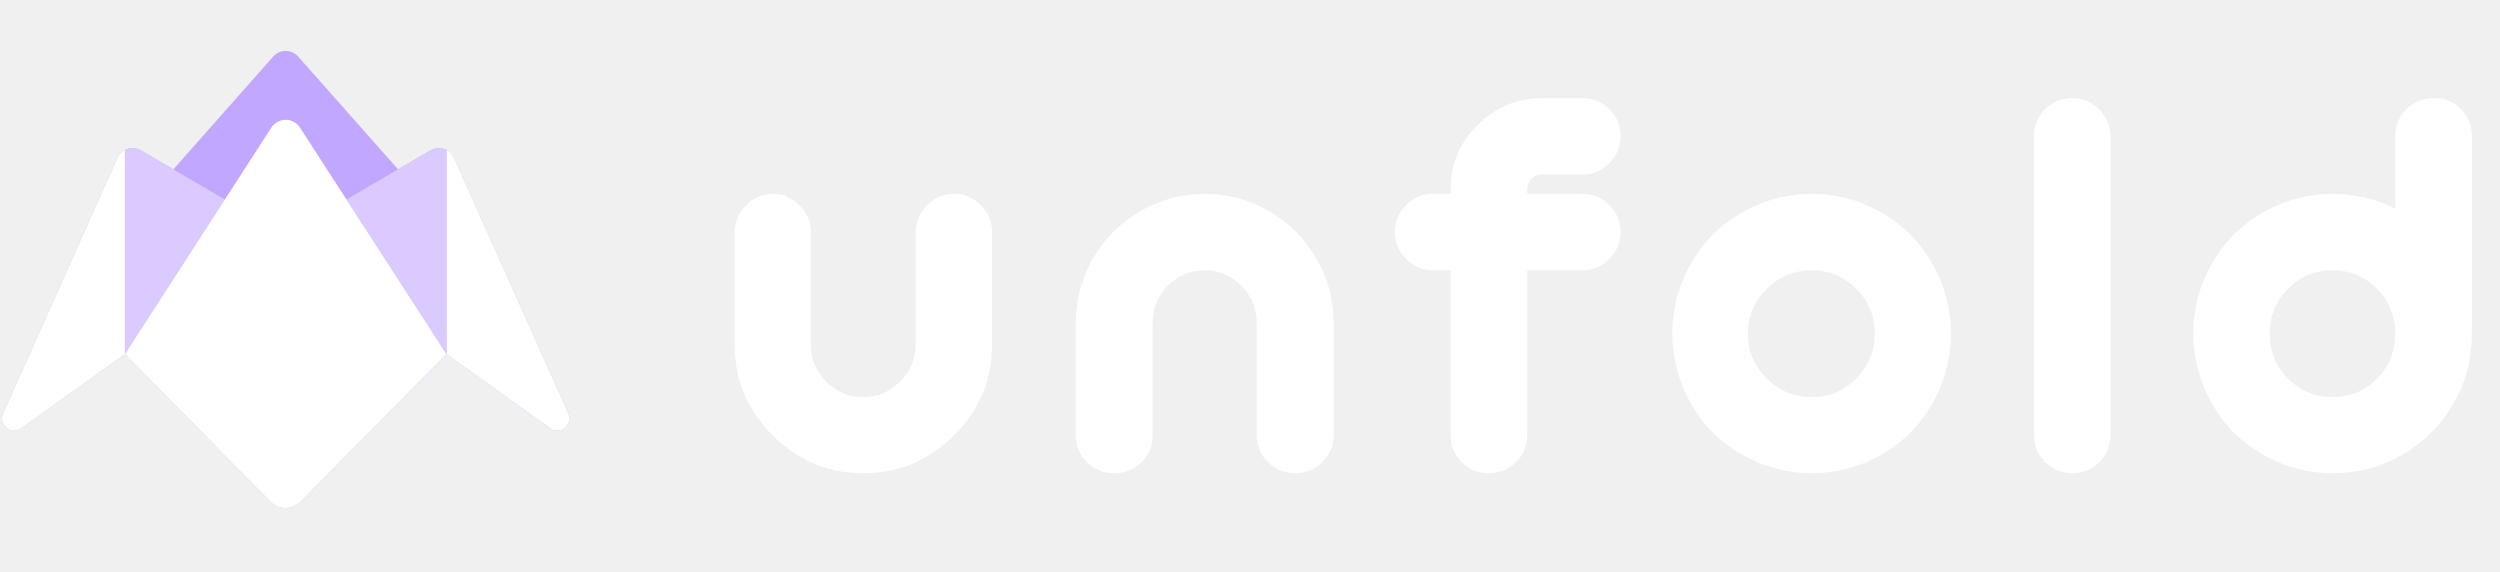
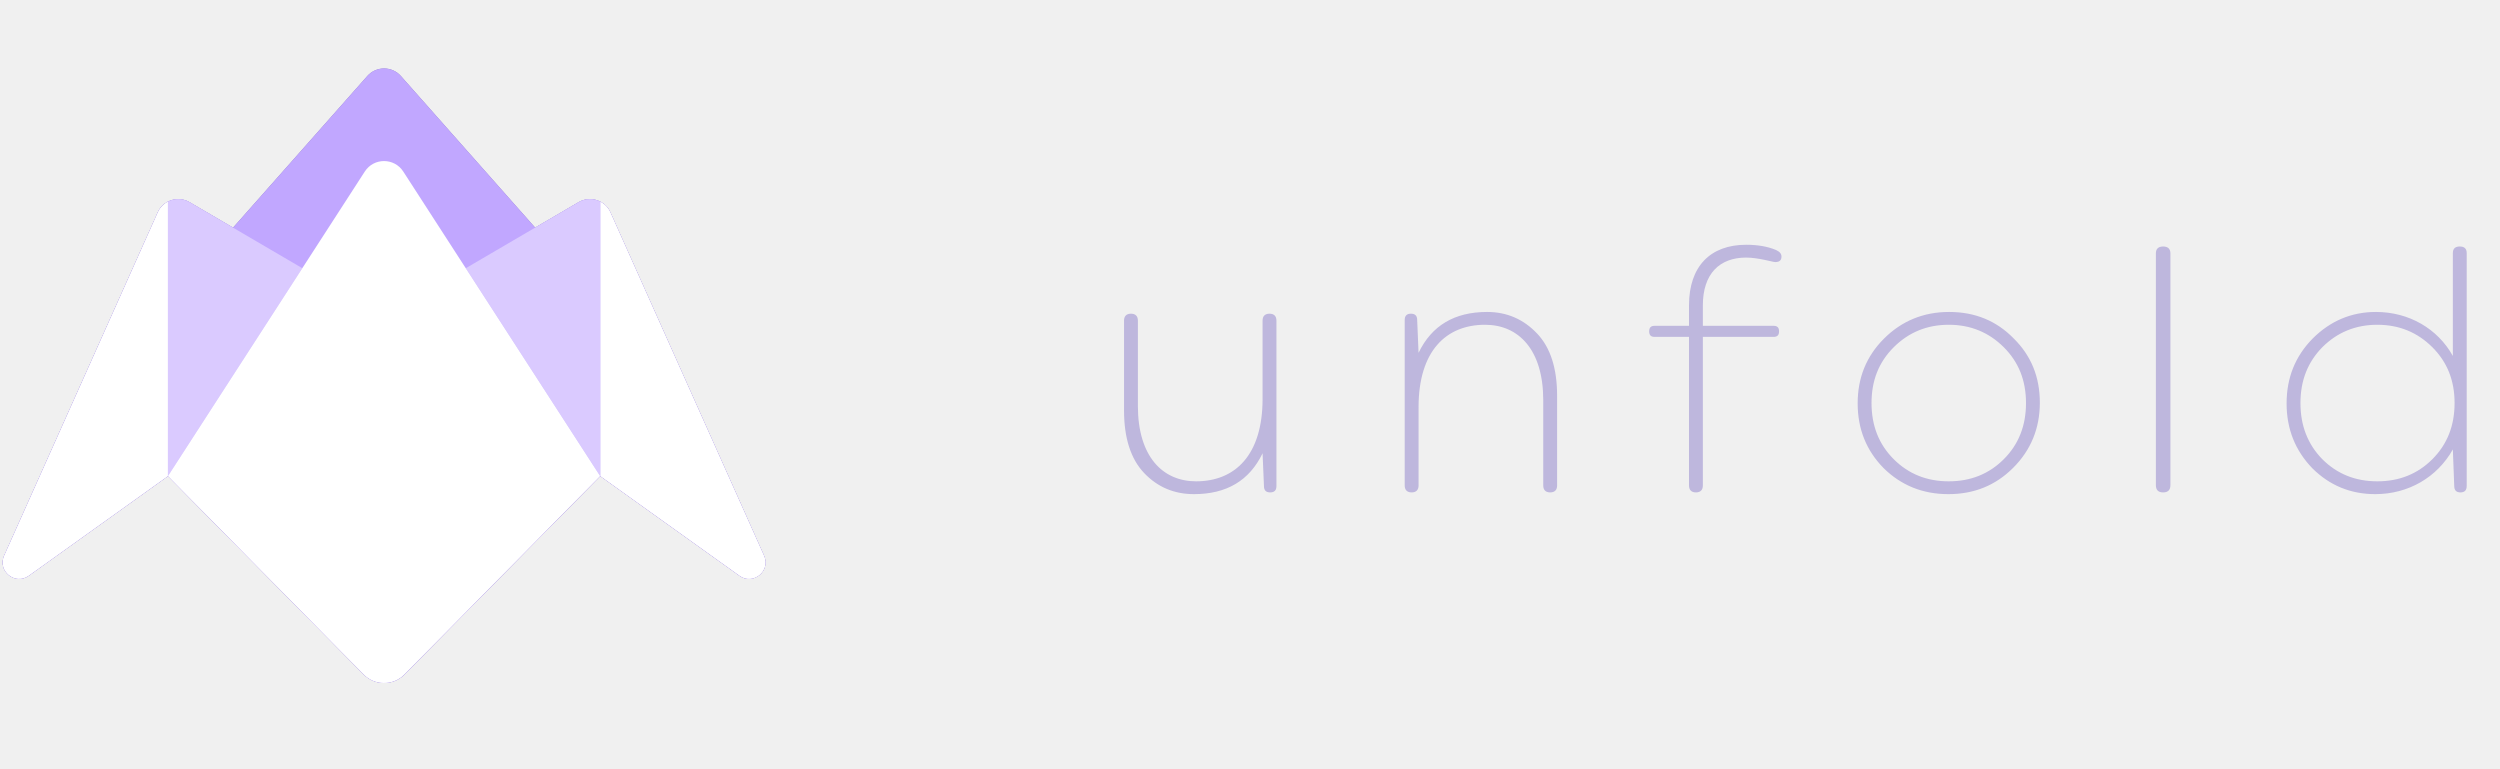
- <svg xmlns="http://www.w3.org/2000/svg" width="280" height="64" viewBox="0 0 280 64" fill="none">
-   <path d="M61.619 47.974C61.619 47.974 61.611 47.968 61.607 47.966L50.006 39.664L33.695 56.192L33.679 56.208C33.679 56.208 33.672 56.214 33.669 56.218L33.662 56.224C33.662 56.224 33.658 56.227 33.657 56.23C32.722 57.138 31.226 57.126 30.305 56.193L29.933 55.816L13.994 39.666L2.393 47.966C2.393 47.966 2.385 47.972 2.381 47.974C1.247 48.77 -0.221 47.564 0.347 46.294L13.144 17.695C13.326 17.29 13.631 16.984 13.994 16.799C14.537 16.518 15.209 16.509 15.784 16.843C15.787 16.844 15.788 16.845 15.79 16.847L19.415 18.967L30.602 6.332C31.344 5.494 32.653 5.494 33.396 6.332L44.584 18.965L48.208 16.845L48.212 16.843C48.786 16.508 49.46 16.517 50.003 16.796C50.361 16.98 50.663 17.28 50.845 17.678C50.845 17.678 50.846 17.679 50.846 17.681C50.848 17.685 50.85 17.689 50.852 17.692C50.852 17.692 50.852 17.694 50.852 17.695L63.649 46.294C64.217 47.564 62.749 48.771 61.615 47.974H61.619Z" fill="#C1A7FF" />
-   <path d="M13.994 16.797V39.662L2.393 47.965C2.393 47.965 2.385 47.971 2.381 47.973C1.247 48.769 -0.221 47.563 0.347 46.293L13.144 17.694C13.326 17.29 13.631 16.983 13.994 16.798V16.797Z" fill="white" />
-   <path d="M61.62 47.973C61.62 47.973 61.612 47.968 61.609 47.965L50.007 39.663V16.797C50.365 16.981 50.667 17.28 50.849 17.679C50.849 17.679 50.85 17.68 50.85 17.681C50.852 17.685 50.854 17.689 50.855 17.693C50.855 17.693 50.855 17.694 50.855 17.695L63.653 46.294C64.221 47.564 62.753 48.772 61.619 47.974L61.62 47.973Z" fill="white" />
-   <path d="M25.186 22.343L13.99 39.661V16.797C14.534 16.517 15.205 16.508 15.78 16.841C15.783 16.842 15.784 16.844 15.787 16.845L19.411 18.964L25.186 22.343Z" fill="#DACAFF" />
-   <path d="M50.004 16.797V39.663L38.807 22.343L44.583 18.965L48.207 16.845L48.211 16.842C48.786 16.508 49.459 16.517 50.002 16.796L50.004 16.797Z" fill="#DACAFF" />
-   <path d="M49.999 39.662L33.689 56.19L33.674 56.206C33.674 56.206 33.667 56.212 33.663 56.216L33.657 56.222C33.657 56.222 33.653 56.225 33.652 56.228C32.717 57.136 31.221 57.124 30.3 56.191L29.928 55.814L13.99 39.663L25.186 22.344L30.392 14.29C31.143 13.128 32.844 13.128 33.596 14.29L49.999 39.663V39.662Z" fill="white" />
-   <path d="M82.285 38.586V26.018C82.285 24.846 82.705 23.84 83.545 23C84.385 22.141 85.4 21.711 86.592 21.711C87.744 21.711 88.731 22.141 89.551 23C90.391 23.84 90.811 24.846 90.811 26.018V38.586C90.811 40.188 91.387 41.574 92.539 42.746C93.711 43.898 95.098 44.475 96.699 44.475C98.281 44.475 99.648 43.898 100.801 42.746C101.973 41.574 102.559 40.188 102.559 38.586V26.018C102.559 24.865 102.979 23.859 103.818 23C104.658 22.141 105.654 21.711 106.807 21.711C107.998 21.711 109.014 22.141 109.854 23C110.693 23.84 111.113 24.846 111.113 26.018V38.586C111.113 42.531 109.697 45.92 106.865 48.752C104.033 51.584 100.645 53 96.699 53C92.754 53 89.365 51.584 86.533 48.752C83.701 45.92 82.285 42.531 82.285 38.586ZM120.484 36.213C120.484 33.596 121.128 31.174 122.417 28.947C123.706 26.721 125.464 24.963 127.691 23.674C129.917 22.365 132.339 21.711 134.956 21.711C137.554 21.711 139.956 22.365 142.163 23.674C144.39 24.963 146.148 26.721 147.437 28.947C148.726 31.174 149.37 33.596 149.37 36.213V48.781C149.37 49.934 148.941 50.93 148.081 51.77C147.241 52.59 146.236 53 145.064 53C143.872 53 142.857 52.59 142.017 51.77C141.177 50.93 140.757 49.934 140.757 48.781V36.213C140.757 34.553 140.181 33.147 139.029 31.994C137.896 30.842 136.538 30.266 134.956 30.266C133.335 30.266 131.948 30.842 130.796 31.994C129.663 33.147 129.097 34.553 129.097 36.213V48.781C129.097 49.934 128.677 50.93 127.837 51.77C126.997 52.59 125.982 53 124.79 53C123.618 53 122.603 52.59 121.743 51.77C120.904 50.93 120.484 49.934 120.484 48.781V36.213ZM172.745 10.988H177.198C178.409 10.988 179.424 11.398 180.245 12.219C181.084 13.039 181.504 14.045 181.504 15.236C181.504 16.428 181.084 17.443 180.245 18.283C179.424 19.123 178.409 19.543 177.198 19.543H172.745C172.256 19.543 171.846 19.709 171.514 20.041C171.202 20.354 171.045 20.754 171.045 21.242V21.711H177.198C178.409 21.711 179.424 22.131 180.245 22.971C181.084 23.811 181.504 24.826 181.504 26.018C181.504 27.15 181.084 28.146 180.245 29.006C179.405 29.846 178.389 30.266 177.198 30.266H171.045V48.781C171.045 49.953 170.625 50.949 169.786 51.77C168.946 52.59 167.911 53 166.68 53C165.528 53 164.532 52.59 163.692 51.77C162.871 50.93 162.461 49.934 162.461 48.781V30.266H160.528C159.336 30.266 158.321 29.846 157.481 29.006C156.641 28.146 156.221 27.15 156.221 26.018C156.221 24.826 156.641 23.811 157.481 22.971C158.321 22.131 159.336 21.711 160.528 21.711H162.461V21.242C162.461 18.43 163.467 16.018 165.479 14.006C167.51 11.994 169.932 10.988 172.745 10.988ZM188.531 43.449C187.711 41.516 187.3 39.484 187.3 37.355C187.3 35.227 187.711 33.195 188.531 31.262C189.351 29.328 190.455 27.668 191.841 26.281C193.248 24.875 194.918 23.762 196.851 22.941C198.785 22.121 200.816 21.711 202.945 21.711C205.054 21.711 207.066 22.121 208.98 22.941C210.914 23.762 212.574 24.875 213.961 26.281C215.347 27.668 216.451 29.328 217.271 31.262C218.091 33.195 218.502 35.227 218.502 37.355C218.502 39.484 218.091 41.516 217.271 43.449C216.451 45.383 215.347 47.053 213.961 48.459C212.574 49.846 210.914 50.949 208.98 51.77C207.066 52.59 205.054 53 202.945 53C200.816 53 198.785 52.59 196.851 51.77C194.918 50.949 193.248 49.846 191.841 48.459C190.455 47.053 189.351 45.383 188.531 43.449ZM209.976 37.355C209.976 35.402 209.283 33.732 207.896 32.346C206.509 30.959 204.859 30.266 202.945 30.266C200.972 30.266 199.283 30.959 197.877 32.346C196.47 33.732 195.767 35.402 195.767 37.355C195.767 39.328 196.47 41.008 197.877 42.395C199.283 43.781 200.972 44.475 202.945 44.475C204.879 44.475 206.529 43.781 207.896 42.395C209.283 41.008 209.976 39.328 209.976 37.355ZM227.813 15.295C227.813 14.065 228.223 13.039 229.044 12.219C229.884 11.398 230.909 10.988 232.12 10.988C233.292 10.988 234.288 11.408 235.108 12.248C235.948 13.088 236.368 14.104 236.368 15.295V48.781C236.368 49.934 235.948 50.93 235.108 51.77C234.268 52.59 233.272 53 232.12 53C230.929 53 229.913 52.59 229.073 51.77C228.233 50.93 227.813 49.934 227.813 48.781V15.295ZM261.236 30.266C259.283 30.266 257.623 30.959 256.256 32.346C254.889 33.732 254.205 35.402 254.205 37.355C254.205 39.328 254.889 41.008 256.256 42.395C257.623 43.781 259.283 44.475 261.236 44.475C263.209 44.475 264.869 43.791 266.217 42.424C267.584 41.037 268.268 39.348 268.268 37.355C268.268 35.402 267.584 33.732 266.217 32.346C264.869 30.959 263.209 30.266 261.236 30.266ZM261.236 53C259.127 53 257.105 52.59 255.172 51.77C253.258 50.949 251.598 49.846 250.191 48.459C248.805 47.053 247.701 45.383 246.881 43.449C246.061 41.516 245.65 39.484 245.65 37.355C245.65 35.227 246.061 33.195 246.881 31.262C247.701 29.328 248.805 27.668 250.191 26.281C251.598 24.875 253.258 23.762 255.172 22.941C257.105 22.121 259.127 21.711 261.236 21.711C263.678 21.711 266.021 22.258 268.268 23.352V15.236C268.268 14.045 268.688 13.039 269.527 12.219C270.387 11.398 271.422 10.988 272.633 10.988C273.805 10.988 274.801 11.398 275.621 12.219C276.441 13.039 276.852 14.045 276.852 15.236V37.355C276.852 40.207 276.158 42.834 274.771 45.236C273.385 47.619 271.49 49.514 269.088 50.92C266.705 52.307 264.088 53 261.236 53Z" fill="white" />
+ <svg xmlns="http://www.w3.org/2000/svg" width="563" height="173" viewBox="0 0 563 173" fill="none">
+   <path d="M166.563 129.678C166.563 129.678 166.542 129.664 166.532 129.657L135.172 107.217L91.081 151.894L91.038 151.936C91.038 151.936 91.021 151.954 91.01 151.964L90.993 151.982C90.993 151.982 90.982 151.989 90.979 151.996C88.451 154.45 84.408 154.419 81.919 151.898L80.912 150.877L37.827 107.221L6.467 129.657C6.467 129.657 6.446 129.675 6.436 129.678C3.371 131.831 -0.598 128.57 0.938 125.138L35.531 47.832C36.022 46.738 36.846 45.91 37.827 45.409C39.297 44.651 41.113 44.627 42.666 45.528C42.673 45.532 42.676 45.535 42.684 45.538L52.48 51.271L82.722 17.117C84.727 14.852 88.265 14.852 90.274 17.117L120.516 51.264L130.312 45.535L130.323 45.528C131.876 44.623 133.696 44.648 135.165 45.402C136.133 45.9 136.95 46.71 137.44 47.786C137.44 47.786 137.444 47.79 137.444 47.793C137.447 47.804 137.454 47.814 137.458 47.825C137.458 47.825 137.458 47.828 137.458 47.832L172.051 125.138C173.586 128.57 169.617 131.835 166.553 129.678H166.563Z" fill="#8676BE" />
+   <path d="M37.827 45.403V107.212L6.467 129.655C6.467 129.655 6.446 129.673 6.436 129.676C3.371 131.829 -0.598 128.568 0.938 125.136L35.531 47.829C36.022 46.736 36.846 45.908 37.827 45.407V45.403Z" fill="#A094CE" />
+   <path d="M166.567 129.676C166.567 129.676 166.546 129.662 166.536 129.655L135.176 107.215V45.403C136.144 45.901 136.96 46.711 137.451 47.787C137.451 47.787 137.455 47.791 137.455 47.794C137.458 47.805 137.465 47.815 137.469 47.826C137.469 47.826 137.469 47.829 137.469 47.833L172.062 125.139C173.597 128.572 169.628 131.836 166.564 129.68L166.567 129.676Z" fill="#A094CE" />
+   <path d="M68.079 60.397L37.817 107.209V45.404C39.286 44.647 41.102 44.622 42.656 45.523C42.663 45.527 42.666 45.53 42.673 45.534L52.47 51.263L68.079 60.397Z" fill="#BEB7DD" />
+   <path d="M135.166 45.404V107.213L104.9 60.397L120.513 51.263L130.31 45.534L130.32 45.527C131.874 44.622 133.693 44.647 135.162 45.401L135.166 45.404Z" fill="#BEB7DD" />
+   <path d="M135.154 107.212L91.067 151.889L91.025 151.931C91.025 151.931 91.007 151.948 90.996 151.959L90.979 151.976C90.979 151.976 90.968 151.983 90.965 151.99C88.437 154.445 84.394 154.413 81.905 151.892L80.898 150.872L37.817 107.215L68.079 60.4L82.154 38.629C84.184 35.487 88.781 35.487 90.814 38.629L135.154 107.215V107.212Z" fill="#A094CE" />
+   <path d="M166.563 129.678C166.563 129.678 166.542 129.664 166.532 129.657L135.172 107.217L91.081 151.894L91.038 151.936C91.038 151.936 91.021 151.954 91.01 151.964L90.993 151.982C90.993 151.982 90.982 151.989 90.979 151.996C88.451 154.45 84.408 154.419 81.919 151.898L80.912 150.877L37.827 107.221L6.467 129.657C6.467 129.657 6.446 129.675 6.436 129.678C3.371 131.831 -0.598 128.57 0.938 125.138L35.531 47.832C36.022 46.738 36.846 45.91 37.827 45.409C39.297 44.651 41.113 44.627 42.666 45.528C42.673 45.532 42.676 45.535 42.684 45.538L52.48 51.271L82.722 17.117C84.727 14.852 88.265 14.852 90.274 17.117L120.516 51.264L130.312 45.535L130.323 45.528C131.876 44.623 133.696 44.648 135.165 45.402C136.133 45.9 136.95 46.71 137.44 47.786C137.44 47.786 137.444 47.79 137.444 47.793C137.447 47.804 137.454 47.814 137.458 47.825C137.458 47.825 137.458 47.828 137.458 47.832L172.051 125.138C173.586 128.57 169.617 131.835 166.553 129.678H166.563Z" fill="#C1A7FF" />
+   <path d="M37.827 45.403V107.212L6.467 129.655C6.467 129.655 6.446 129.673 6.436 129.676C3.371 131.829 -0.598 128.568 0.938 125.136L35.531 47.829C36.022 46.736 36.846 45.908 37.827 45.407V45.403Z" fill="white" />
+   <path d="M166.567 129.676C166.567 129.676 166.546 129.662 166.536 129.655L135.176 107.215V45.403C136.144 45.901 136.96 46.711 137.451 47.787C137.451 47.787 137.455 47.791 137.455 47.794C137.458 47.805 137.465 47.815 137.469 47.826C137.469 47.826 137.469 47.829 137.469 47.833L172.062 125.139C173.597 128.572 169.628 131.836 166.564 129.68L166.567 129.676Z" fill="white" />
+   <path d="M68.079 60.397L37.817 107.209V45.404C39.286 44.647 41.102 44.622 42.656 45.523C42.663 45.527 42.666 45.53 42.673 45.534L52.47 51.263L68.079 60.397Z" fill="#DACAFF" />
+   <path d="M135.166 45.404V107.213L104.9 60.397L120.513 51.263L130.31 45.534L130.32 45.527C131.874 44.622 133.693 44.647 135.162 45.401L135.166 45.404Z" fill="#DACAFF" />
+   <path d="M135.154 107.212L91.067 151.889L91.025 151.931C91.025 151.931 91.007 151.948 90.996 151.959L90.979 151.976C90.979 151.976 90.968 151.983 90.965 151.99C88.437 154.445 84.394 154.413 81.905 151.892L80.898 150.872L37.817 107.215L68.079 60.4L82.154 38.629C84.184 35.487 88.781 35.487 90.814 38.629L135.154 107.215V107.212Z" fill="white" />
+   <path d="M287.452 72.202V109.486C287.452 110.422 286.984 110.89 286.048 110.89C285.112 110.89 284.644 110.422 284.644 109.486L284.332 102.076C281.368 108.238 276.22 111.28 268.888 111.28C264.442 111.28 260.698 109.72 257.656 106.522C254.614 103.324 253.132 98.566 253.132 92.404V72.202C253.132 71.188 253.678 70.642 254.692 70.642C255.706 70.642 256.252 71.188 256.252 72.202V91.39C256.252 102.856 261.868 108.394 269.356 108.394C278.092 108.394 284.332 102.544 284.332 89.83V72.202C284.332 71.188 284.878 70.642 285.892 70.642C286.906 70.642 287.452 71.188 287.452 72.202ZM334.904 70.252C339.35 70.252 343.094 71.89 346.136 75.088C349.178 78.286 350.66 82.966 350.66 89.128V109.33C350.66 110.344 350.114 110.89 349.1 110.89C348.086 110.89 347.54 110.344 347.54 109.33V90.142C347.54 78.676 341.924 73.138 334.436 73.138C325.7 73.138 319.46 78.988 319.46 91.702V109.33C319.46 110.344 318.914 110.89 317.9 110.89C316.886 110.89 316.34 110.344 316.34 109.33V72.046C316.34 71.11 316.808 70.642 317.744 70.642C318.68 70.642 319.148 71.11 319.148 72.046L319.46 79.456C322.424 73.294 327.572 70.252 334.904 70.252ZM372.641 73.372H380.363V68.77C380.363 59.956 385.199 55.12 393.233 55.12C395.807 55.12 398.069 55.51 399.941 56.29C400.799 56.68 401.189 57.148 401.189 57.772C401.189 58.63 400.721 59.02 399.785 59.02C399.239 59.02 395.963 58.006 393.233 58.006C387.227 58.006 383.483 61.672 383.483 68.77V73.372H399.395C400.253 73.372 400.643 73.762 400.643 74.62C400.643 75.478 400.253 75.868 399.395 75.868H383.483V109.33C383.483 110.344 382.937 110.89 381.923 110.89C380.909 110.89 380.363 110.344 380.363 109.33V75.868H372.641C371.783 75.868 371.393 75.478 371.393 74.62C371.393 73.762 371.783 73.372 372.641 73.372ZM424.196 105.43C420.296 101.452 418.346 96.616 418.346 90.844C418.346 85.072 420.296 80.236 424.274 76.258C428.252 72.28 433.166 70.252 438.938 70.252C444.71 70.252 449.546 72.202 453.446 76.18C457.424 80.08 459.374 84.916 459.374 90.688C459.374 96.46 457.346 101.374 453.368 105.352C449.39 109.33 444.554 111.28 438.782 111.28C433.01 111.28 428.174 109.33 424.196 105.43ZM426.458 78.208C423.104 81.562 421.466 85.696 421.466 90.766C421.466 95.836 423.104 100.048 426.458 103.402C429.812 106.756 433.946 108.394 438.86 108.394C443.774 108.394 447.908 106.756 451.262 103.402C454.616 100.048 456.254 95.836 456.254 90.766C456.254 85.696 454.616 81.562 451.262 78.208C447.908 74.854 443.774 73.138 438.86 73.138C433.946 73.138 429.812 74.854 426.458 78.208ZM488.778 57.07V109.252C488.778 110.344 488.232 110.89 487.14 110.89C486.048 110.89 485.502 110.344 485.502 109.252V57.07C485.502 56.056 486.048 55.51 487.14 55.51C488.232 55.51 488.778 56.056 488.778 57.07ZM555.501 56.992V109.408C555.501 110.422 555.033 110.89 554.097 110.89C553.161 110.89 552.693 110.422 552.693 109.408L552.381 101.218C548.871 107.458 542.397 111.28 534.909 111.28C529.371 111.28 524.613 109.33 520.713 105.43C516.891 101.452 514.941 96.616 514.941 90.844C514.941 85.072 516.891 80.236 520.791 76.258C524.769 72.28 529.527 70.252 535.065 70.252C542.475 70.252 548.949 73.996 552.381 80.158V56.992C552.381 55.978 552.927 55.51 553.941 55.51C554.955 55.51 555.501 55.978 555.501 56.992ZM522.975 103.402C526.329 106.756 530.463 108.394 535.377 108.394C540.291 108.394 544.425 106.756 547.779 103.402C551.133 100.048 552.771 95.836 552.771 90.766C552.771 85.696 551.133 81.562 547.779 78.208C544.425 74.854 540.291 73.138 535.377 73.138C530.463 73.138 526.329 74.854 522.975 78.208C519.699 81.562 518.061 85.696 518.061 90.766C518.061 95.836 519.699 100.048 522.975 103.402Z" fill="#BEB7DD" />
</svg>
